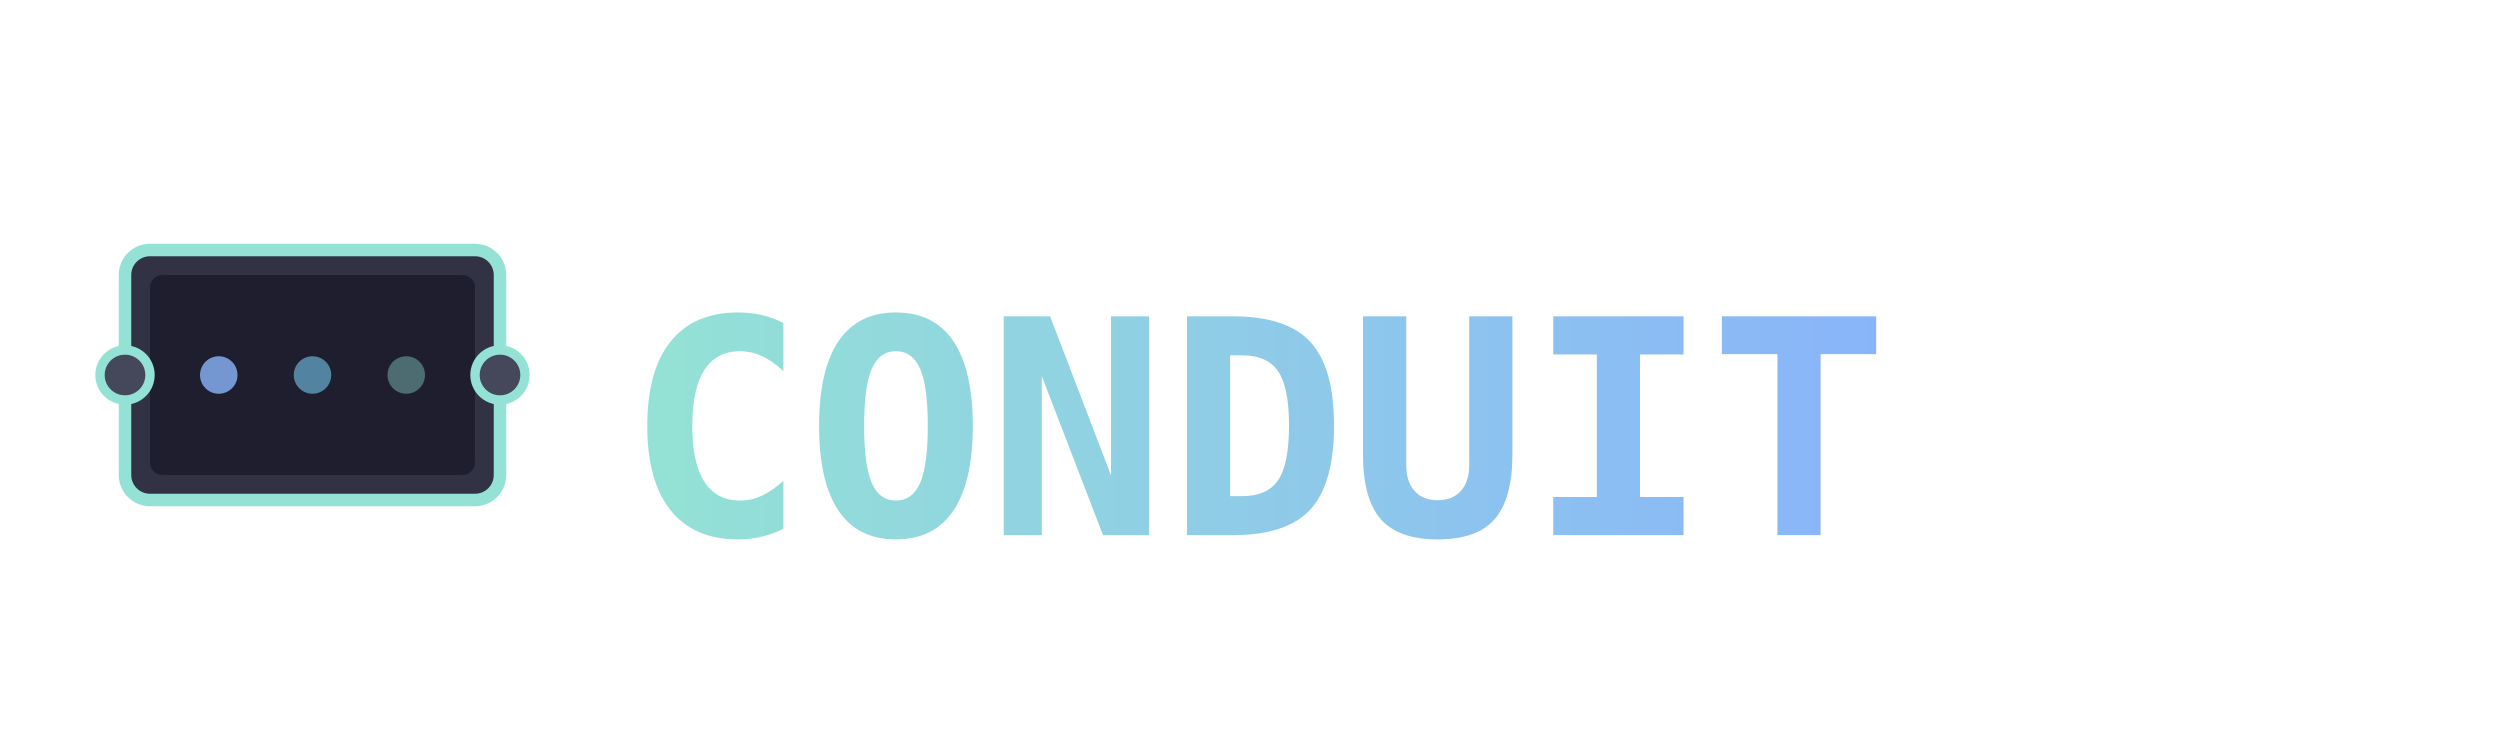
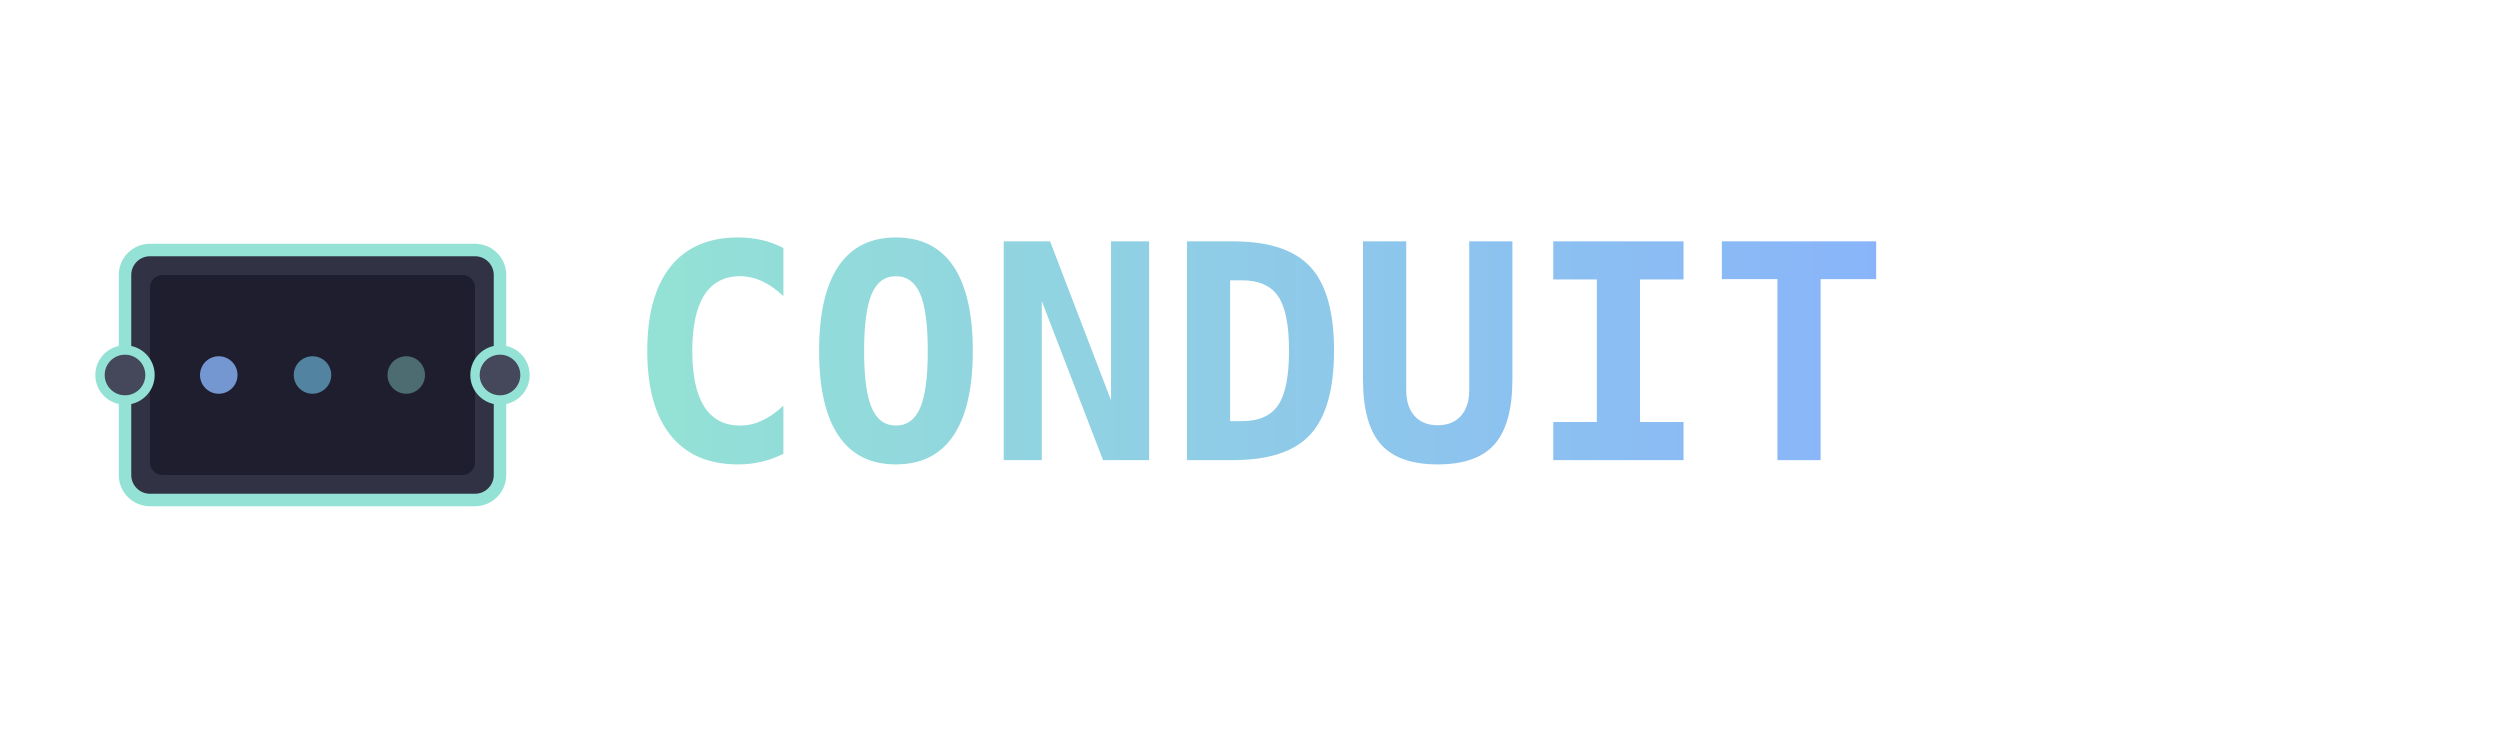
<svg xmlns="http://www.w3.org/2000/svg" width="400" height="120" viewBox="0 0 400 120" fill="none">
  <g transform="translate(20, 40)">
    <rect x="0" y="0" width="60" height="40" rx="4" fill="#313244" stroke="#94e2d5" stroke-width="2" />
    <rect x="4" y="4" width="52" height="32" rx="2" fill="#1e1e2e" />
    <circle cx="15" cy="20" r="3" fill="#89b4fa" opacity="0.8">
      <animate attributeName="cx" from="10" to="50" dur="2s" repeatCount="indefinite" />
      <animate attributeName="opacity" from="0.8" to="0" dur="2s" repeatCount="indefinite" />
    </circle>
    <circle cx="30" cy="20" r="3" fill="#74c7ec" opacity="0.6">
      <animate attributeName="cx" from="10" to="50" dur="2s" begin="0.3s" repeatCount="indefinite" />
      <animate attributeName="opacity" from="0.6" to="0" dur="2s" begin="0.3s" repeatCount="indefinite" />
    </circle>
    <circle cx="45" cy="20" r="3" fill="#94e2d5" opacity="0.4">
      <animate attributeName="cx" from="10" to="50" dur="2s" begin="0.6s" repeatCount="indefinite" />
      <animate attributeName="opacity" from="0.4" to="0" dur="2s" begin="0.6s" repeatCount="indefinite" />
    </circle>
    <circle cx="0" cy="20" r="4" fill="#45475a" stroke="#94e2d5" stroke-width="1.5" />
    <circle cx="60" cy="20" r="4" fill="#45475a" stroke="#94e2d5" stroke-width="1.5" />
  </g>
-   <text x="100" y="72" font-family="JetBrains Mono, monospace" font-size="48" font-weight="700" fill="url(#gradient)" dominant-baseline="middle">CONDUIT</text>
+   <text x="100" y="60" font-family="JetBrains Mono, monospace" font-size="48" font-weight="700" fill="url(#gradient)" dominant-baseline="middle">CONDUIT</text>
  <defs>
    <linearGradient id="gradient" x1="0%" y1="0%" x2="100%" y2="0%">
      <stop offset="0%" style="stop-color:#94e2d5;stop-opacity:1" />
      <stop offset="100%" style="stop-color:#89b4fa;stop-opacity:1" />
    </linearGradient>
  </defs>
</svg>
